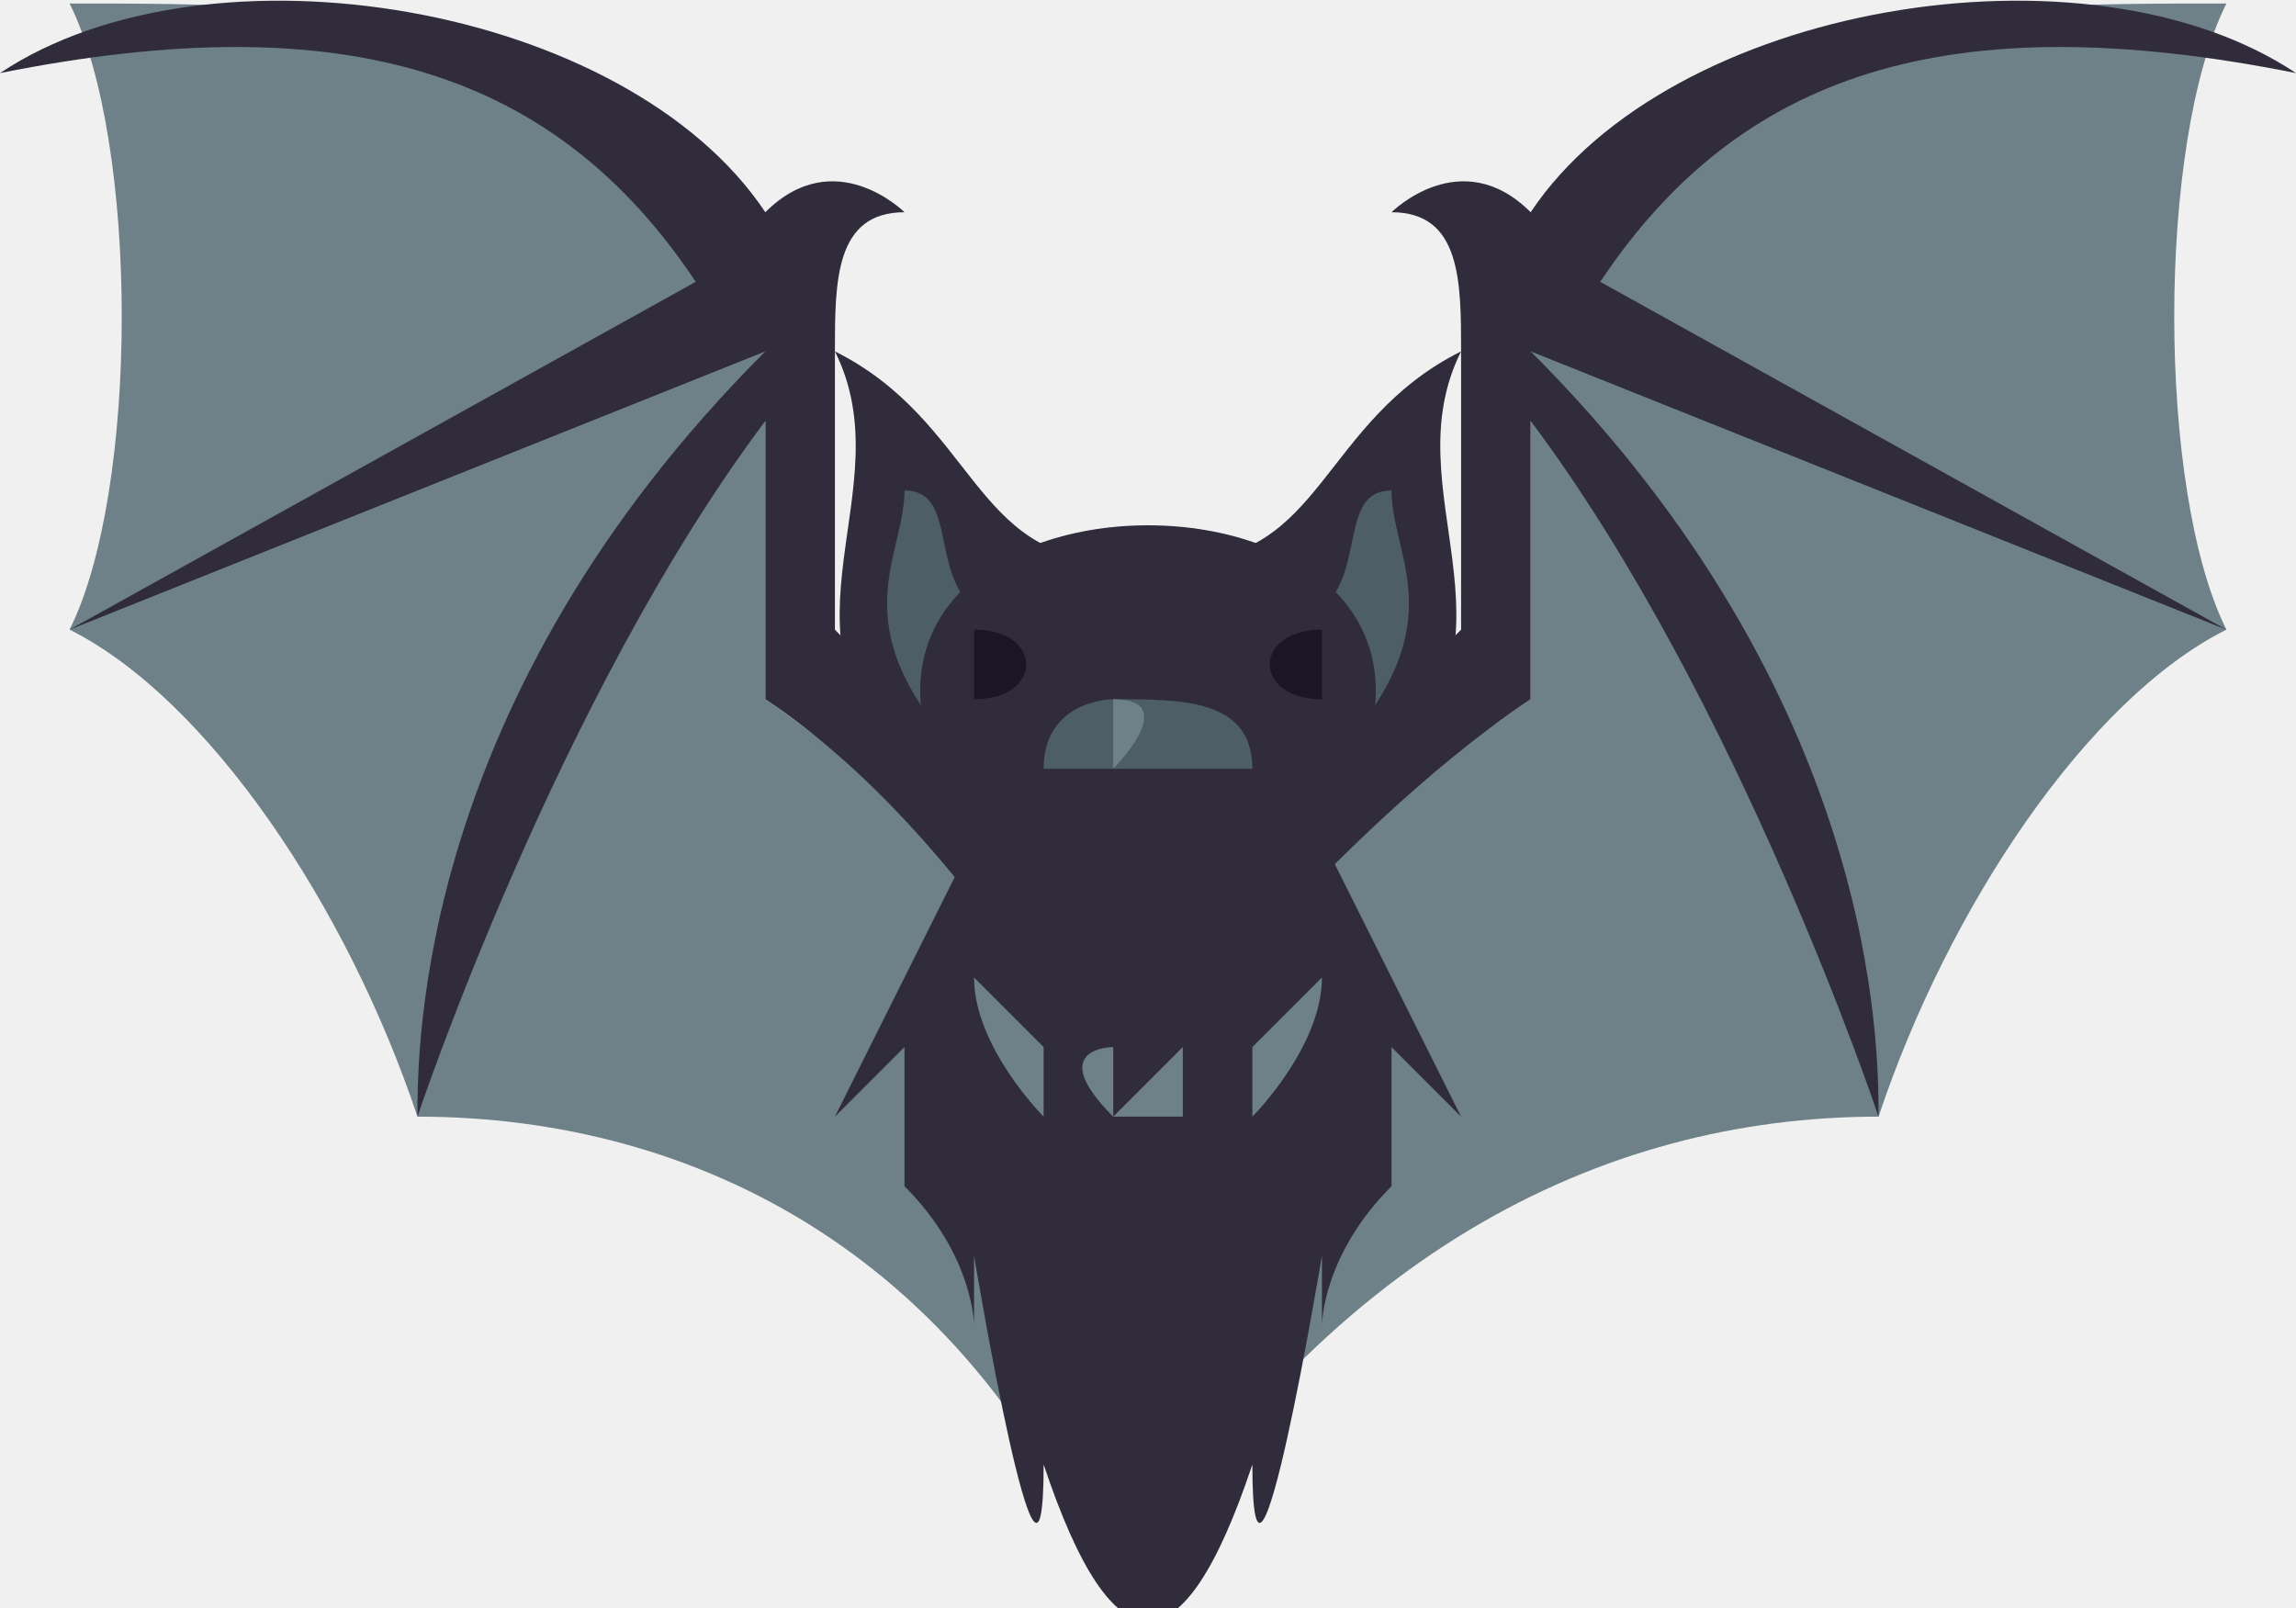
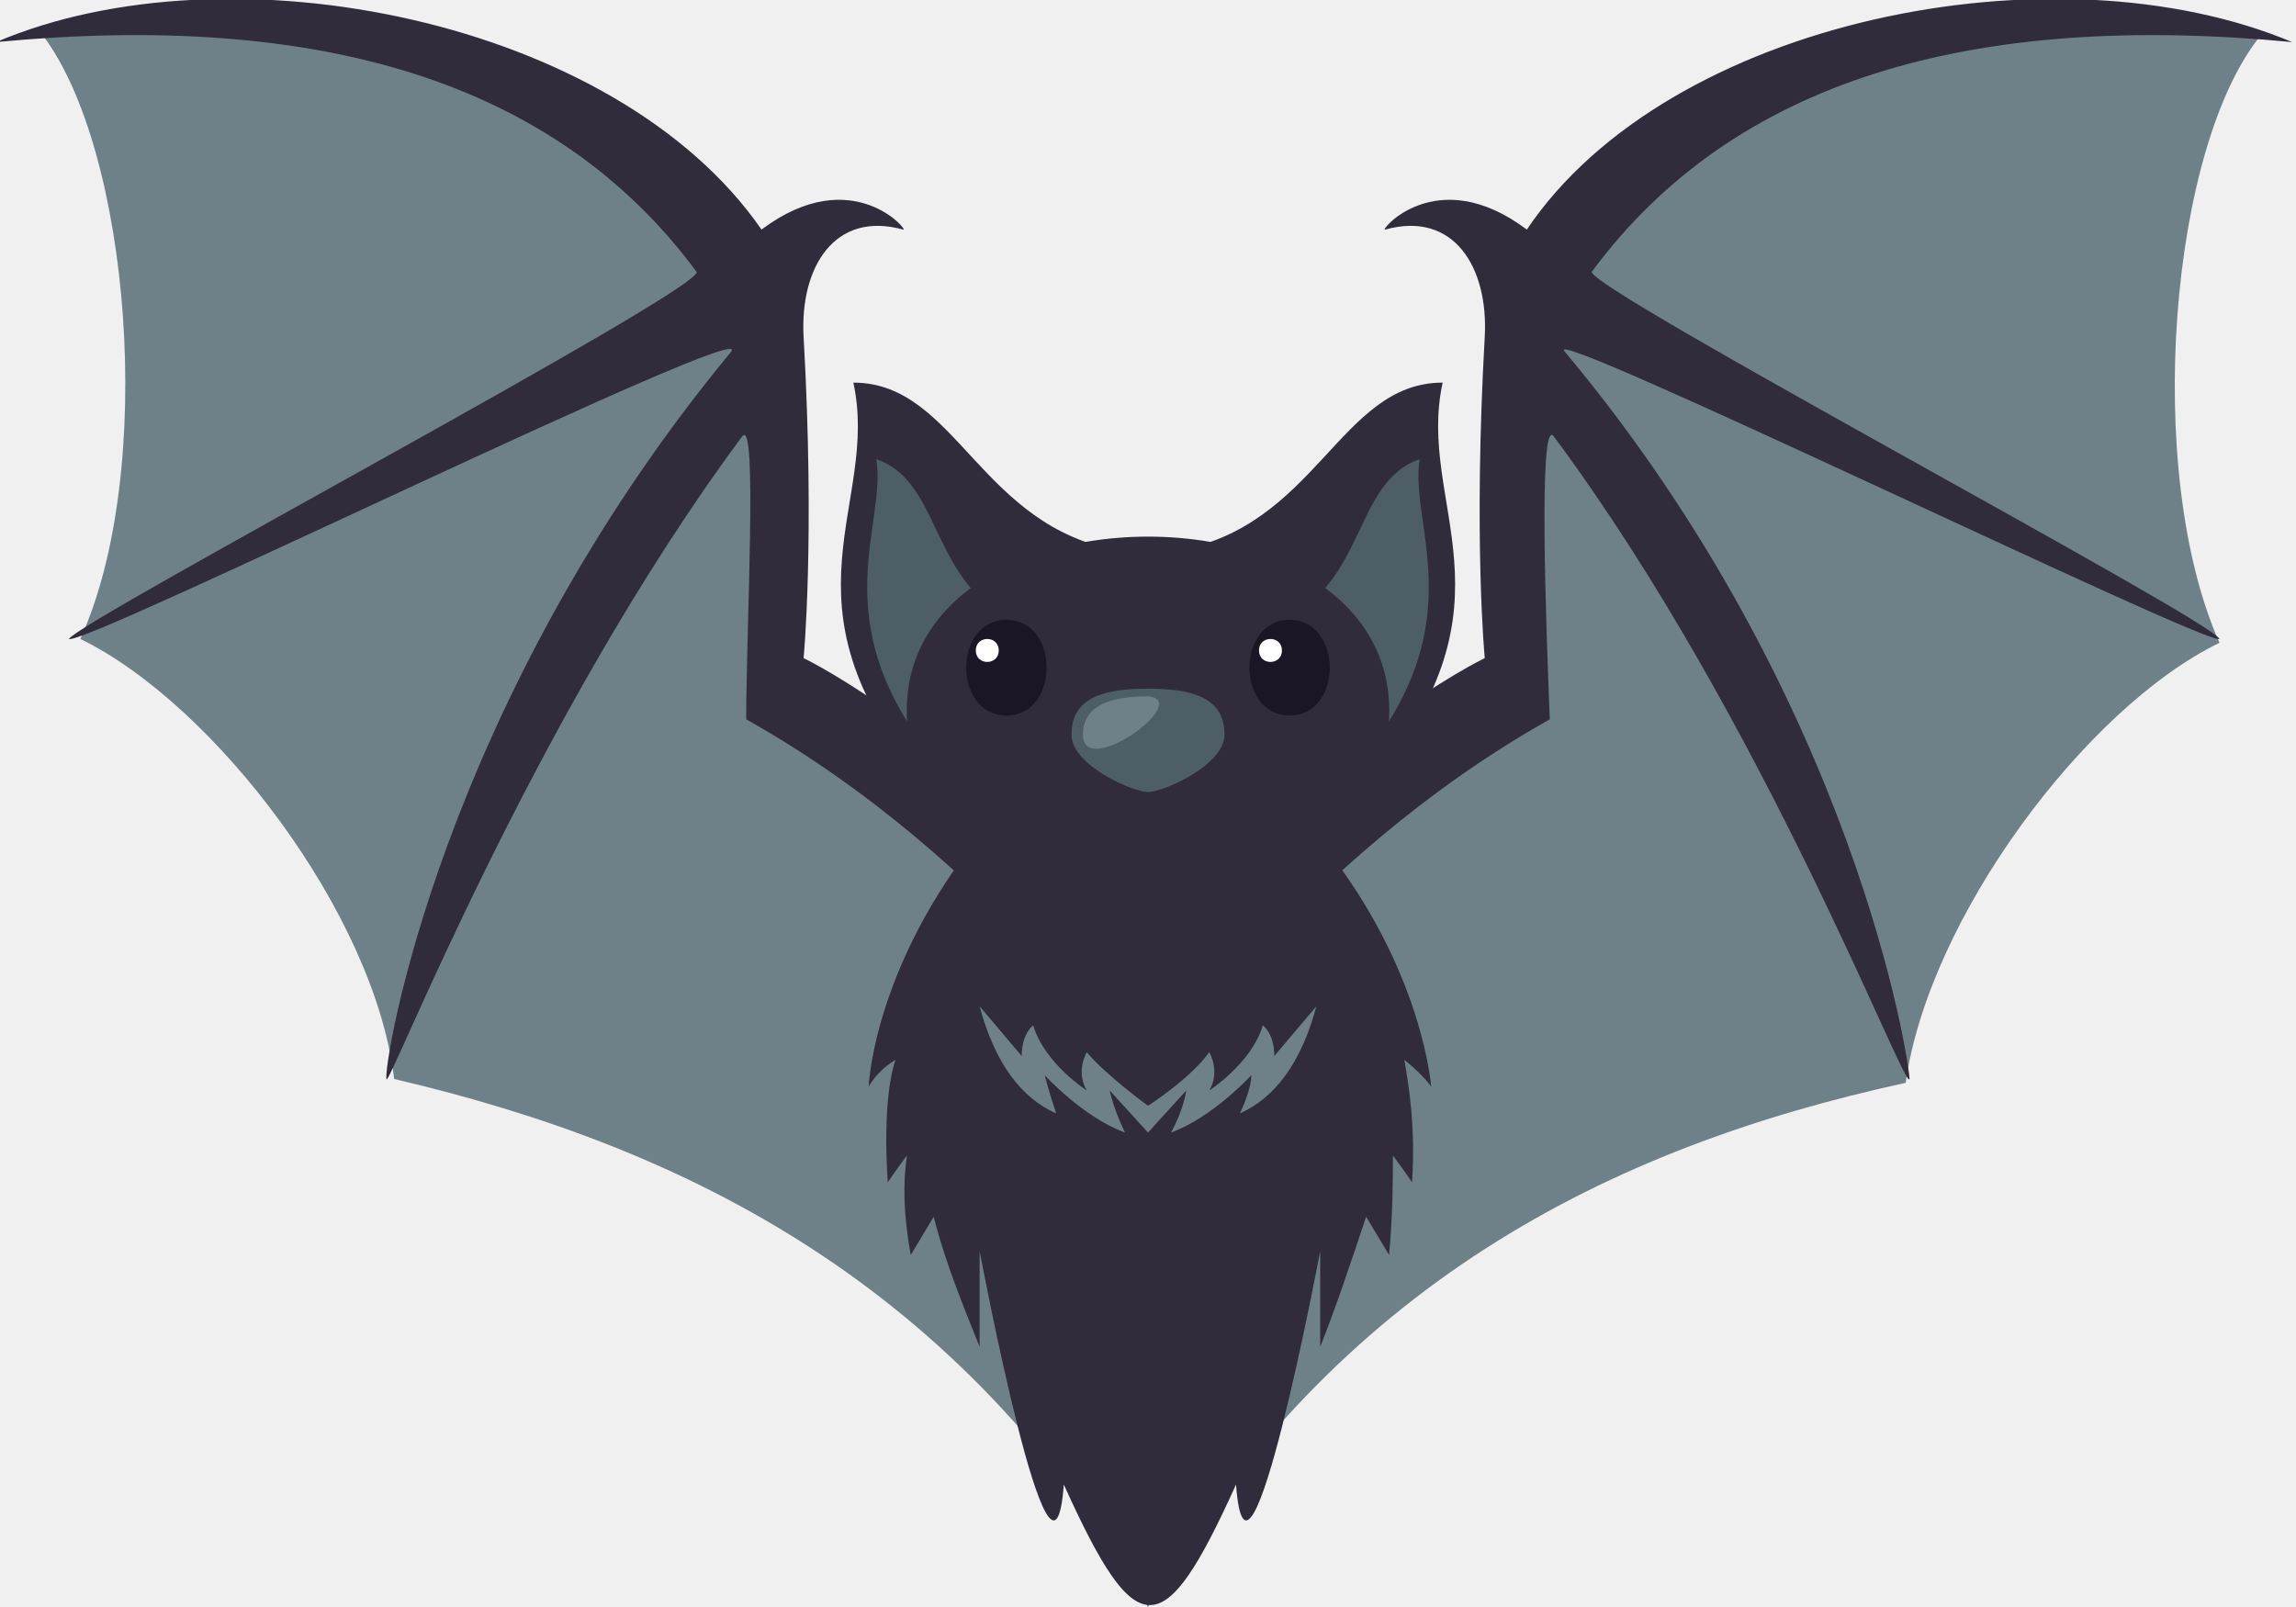
- <svg xmlns="http://www.w3.org/2000/svg" xml:space="preserve" width="15.875mm" height="11.113mm" version="1.1" style="shape-rendering:geometricPrecision; text-rendering:geometricPrecision; image-rendering:optimizeQuality; fill-rule:evenodd; clip-rule:evenodd" viewBox="0 0 33 23">
-   <defs>
-     <style type="text/css">
-    
-     .fil3 {fill:#1A1626}
-     .fil1 {fill:#302C3B}
-     .fil2 {fill:#4E5E67}
-     .fil0 {fill:#6E8189}
-     .fil4 {fill:white}
-    
-   </style>
-   </defs>
-   <g id="图层_x0020_1">
-     <path class="fil0" d="M32 0c-4,0 -8,0 -10,4 0,3 0,6 0,6 0,0 -3,2 -6,5 -2,-3 -5,-5 -5,-5 0,0 0,-3 0,-6 -3,-4 -6,-4 -10,-4 1,2 1,7 0,9 2,1 4,4 5,7 4,0 8,2 10,7 3,-5 7,-7 11,-7 1,-3 3,-6 5,-7 -1,-2 -1,-7 0,-9z" />
-     <path class="fil1" d="M32 9c0,0 -9,-5 -9,-5 2,-3 5,-4 10,-3 -3,-2 -9,-1 -11,2 -1,-1 -2,0 -2,0 1,0 1,1 1,2 0,3 0,4 0,4 0,0 -2,2 -5,5 -2,-3 -4,-5 -4,-5 0,0 0,-1 0,-4 0,-1 0,-2 1,-2 0,0 -1,-1 -2,0 -2,-3 -8,-4 -11,-2 5,-1 8,0 10,3 0,0 -9,5 -9,5 0,0 10,-4 10,-4 -5,5 -5,10 -5,11 0,0 2,-6 5,-10 0,0 0,3 0,4 3,2 5,6 5,6 0,0 3,-4 6,-6 0,-1 0,-4 0,-4 3,4 5,10 5,10 0,-1 0,-6 -5,-11 0,0 10,4 10,4z" />
-     <path class="fil1" d="M13 11c-2,-2 0,-4 -1,-6 2,1 2,3 4,3 0,0 -3,3 -3,3z" />
-     <path class="fil2" d="M14 11c-2,-2 -1,-3 -1,-4 1,0 0,2 2,2 0,0 -1,2 -1,2z" />
-     <path class="fil1" d="M20 11c2,-2 0,-4 1,-6 -2,1 -2,3 -4,3 0,0 2,3 3,3z" />
-     <path class="fil2" d="M19 11c2,-2 1,-3 1,-4 -1,0 0,2 -2,2 0,0 1,2 1,2z" />
-     <path class="fil1" d="M14 12c-4,-6 9,-6 5,0 1,2 2,4 2,4 0,0 -1,-1 -1,-1 0,1 0,1 0,2 0,0 0,0 0,0 0,0 0,0 0,1l0 -1c-1,1 -1,2 -1,2l0 -1c0,0 -1,6 -1,3 -1,3 -2,3 -3,0 0,3 -1,-3 -1,-3l0 1c0,0 0,-1 -1,-2l0 1c0,-1 0,-1 0,-1 0,0 0,0 0,0 0,-1 0,-1 0,-2 0,0 -1,1 -1,1 0,0 1,-2 2,-4z" />
-     <path class="fil0" d="M15 15c0,0 0,0 0,0 0,0 1,1 1,1 -1,-1 0,-1 0,-1 0,0 0,1 0,1 0,0 1,-1 1,-1 0,0 0,0 0,1 0,0 1,-1 1,-1 0,0 0,0 0,0l1 -1c0,1 -1,2 -1,2 0,0 0,0 0,-1 0,0 -1,1 -1,1 0,0 0,0 0,0l-1 0 0 0c0,0 0,0 0,0 0,0 -1,-1 -1,-1 0,1 0,1 0,1 0,0 -1,-1 -1,-2l1 1z" />
-     <path class="fil3" d="M14 10c0,0 0,-1 0,-1 1,0 1,1 0,1z" />
-     <path id="Shape_4_" class="fil4" d="M14 9c0,1 0,1 0,0 0,0 0,0 0,0l0 0z" />
-     <path class="fil3" d="M19 10c-1,0 -1,-1 0,-1 0,0 0,1 0,1z" />
-     <path id="Shape_11_" class="fil4" d="M18 9c0,1 0,1 0,0 0,0 0,0 0,0l0 0z" />
-     <path class="fil2" d="M15 11c0,-1 1,-1 1,-1 1,0 2,0 2,1 0,0 -1,0 -2,0 0,0 -1,0 -1,0z" />
-     <path class="fil0" d="M16 11c0,-1 0,-1 0,-1 1,0 0,1 0,1z" />
+ <svg xmlns="http://www.w3.org/2000/svg" version="1.1" id="Layer_1" x="0px" y="0px" viewBox="2 11 60 42" enable-background="new 2 11 60 42" xml:space="preserve">
+   <g>
+     <path fill="#6E8189" d="M61.1,11.9c-7.7-1.5-14.5-0.1-19.2,6.8c-0.3,5.3-0.1,10.5-0.1,10.5s-5.4,3.2-9.7,9c-4.3-5.8-9.7-9-9.7-9   s0.2-5.3-0.1-10.5c-4.7-6.8-11.5-8.2-19.2-6.8c2.3,3,3,11.4,1,15.8c3.5,1.7,7.7,7.2,8.2,11.5C20,41,27.1,44.6,32,53   c4.9-8.4,12-12,19.8-13.7c0.6-4.3,4.7-9.8,8.2-11.5C58,23.3,58.7,14.8,61.1,11.9z" />
+     <path fill="#302C3B" d="M60,27.7c-0.2-0.5-16.6-9.2-16.4-9.6c3.7-5,9.9-6.8,18.3-6c-6.2-2.6-16.3-0.6-20,4.9   c-2.4-1.8-3.9,0.1-3.7,0c1.8-0.5,2.7,1,2.6,2.8c-0.3,5.3,0,8.4,0,8.4s-4.6,2.2-8.9,8c-4.3-5.8-8.9-8-8.9-8s0.3-3.1,0-8.4   c-0.1-1.8,0.8-3.3,2.6-2.8c0.2,0.1-1.3-1.8-3.7,0c-3.8-5.5-13.9-7.5-20-4.9c8.4-0.8,14.6,1,18.3,6c0.3,0.4-16.1,9.1-16.4,9.6   c0.4,0.2,18.1-8.5,17.3-7.5c-7.6,9.2-9.1,18.7-9,19c0,0.4,3.8-9.4,9.3-16.8c0.4-0.5,0.1,5,0.1,7.4c6.6,3.7,10.5,9.7,10.5,9.7   s3.9-6,10.5-9.7c-0.1-2.5-0.3-7.9,0.1-7.4c5.5,7.4,9.2,17.2,9.3,16.8c0-0.4-1.4-9.9-9-19C42,19.3,59.7,27.9,60,27.7z" />
+     <path fill="#302C3B" d="M26.1,31.4c-3.9-4.7-1.1-7.2-1.8-10.4c2.7,0,3.3,3.8,7,4.4C30.8,25.8,26.5,30.8,26.1,31.4z" />
+     <path fill="#4E5E67" d="M26.9,31.4c-3.6-3.9-1.7-6.6-2-8.4c2,0.7,1.2,4,4.9,4.7C29.3,28,27.3,30.8,26.9,31.4z" />
+     <path fill="#302C3B" d="M37.9,31.4c3.9-4.7,1.1-7.2,1.8-10.4c-2.7,0-3.3,3.8-7,4.4C33.2,25.8,37.5,30.8,37.9,31.4z" />
+     <path fill="#4E5E67" d="M37.1,31.4c3.6-3.9,1.7-6.6,2-8.4c-2,0.7-1.2,4-4.9,4.7C34.7,28,36.7,30.8,37.1,31.4z" />
+     <path fill="#302C3B" d="M27.1,33.5c-7.4-11.3,17.2-11.3,9.8,0c2.3,3.1,2.5,5.9,2.5,5.9s-0.2-0.3-0.7-0.7c0.1,0.6,0.3,1.7,0.2,3.2   c0,0-0.2-0.3-0.5-0.7c0,0.6,0,1.5-0.1,2.6l-0.6-1c-0.4,1.2-0.8,2.4-1.2,3.4v-2.5c0,0-1.9,10.1-2.2,6.1c-1.9,4.2-2.6,4.2-4.5,0   c-0.3,4-2.2-6.1-2.2-6.1v2.5c-0.4-1-0.9-2.2-1.2-3.4l-0.6,1c-0.2-1.1-0.2-1.9-0.1-2.6c-0.3,0.4-0.5,0.7-0.5,0.7   c-0.1-1.5,0-2.6,0.2-3.2c-0.5,0.3-0.7,0.7-0.7,0.7S24.8,36.7,27.1,33.5z" />
+     <path fill="#6E8189" d="M28.7,38.6c0-0.6,0.3-0.8,0.3-0.8c0.3,1,1.4,1.7,1.4,1.7c-0.3-0.5,0-1,0-1c0.5,0.6,1.6,1.4,1.6,1.4   s1.1-0.7,1.6-1.4c0,0,0.3,0.5,0,1c0,0,1.1-0.7,1.4-1.7c0,0,0.3,0.2,0.3,0.8l1.1-1.3c-0.4,1.5-1.1,2.4-2,2.8c0,0,0.3-0.6,0.3-1   c0,0-1,1.1-2.1,1.5c0,0,0.3-0.5,0.4-1.1l-1,1.1l-1-1.1c0.1,0.5,0.4,1.1,0.4,1.1c-1.1-0.4-2.1-1.5-2.1-1.5c0.1,0.4,0.3,1,0.3,1   c-0.9-0.4-1.6-1.3-2-2.8L28.7,38.6z" />
+     <path fill="#1A1626" d="M28.3,29.7c-1.4,0-1.4-2.5,0-2.5C29.7,27.2,29.7,29.7,28.3,29.7z" />
+     <path id="Shape_4_" fill="#FFFFFF" d="M28.1,28c0,0.4-0.6,0.4-0.6,0C27.5,27.6,28.1,27.6,28.1,28L28.1,28z" />
+     <path fill="#1A1626" d="M35.7,29.7c-1.4,0-1.4-2.5,0-2.5C37.1,27.2,37.1,29.7,35.7,29.7z" />
+     <path id="Shape_11_" fill="#FFFFFF" d="M35.5,28c0,0.4-0.6,0.4-0.6,0C34.9,27.6,35.5,27.6,35.5,28L35.5,28z" />
+     <path fill="#4E5E67" d="M30,30.2c0-1,0.9-1.2,2-1.2s2,0.2,2,1.2c0,0.8-1.6,1.5-2,1.5S30,31,30,30.2z" />
+     <path fill="#6E8189" d="M30.3,30.2c0-0.8,0.8-1,1.7-1C33.2,29.3,30.3,31.4,30.3,30.2z" />
  </g>
</svg>
